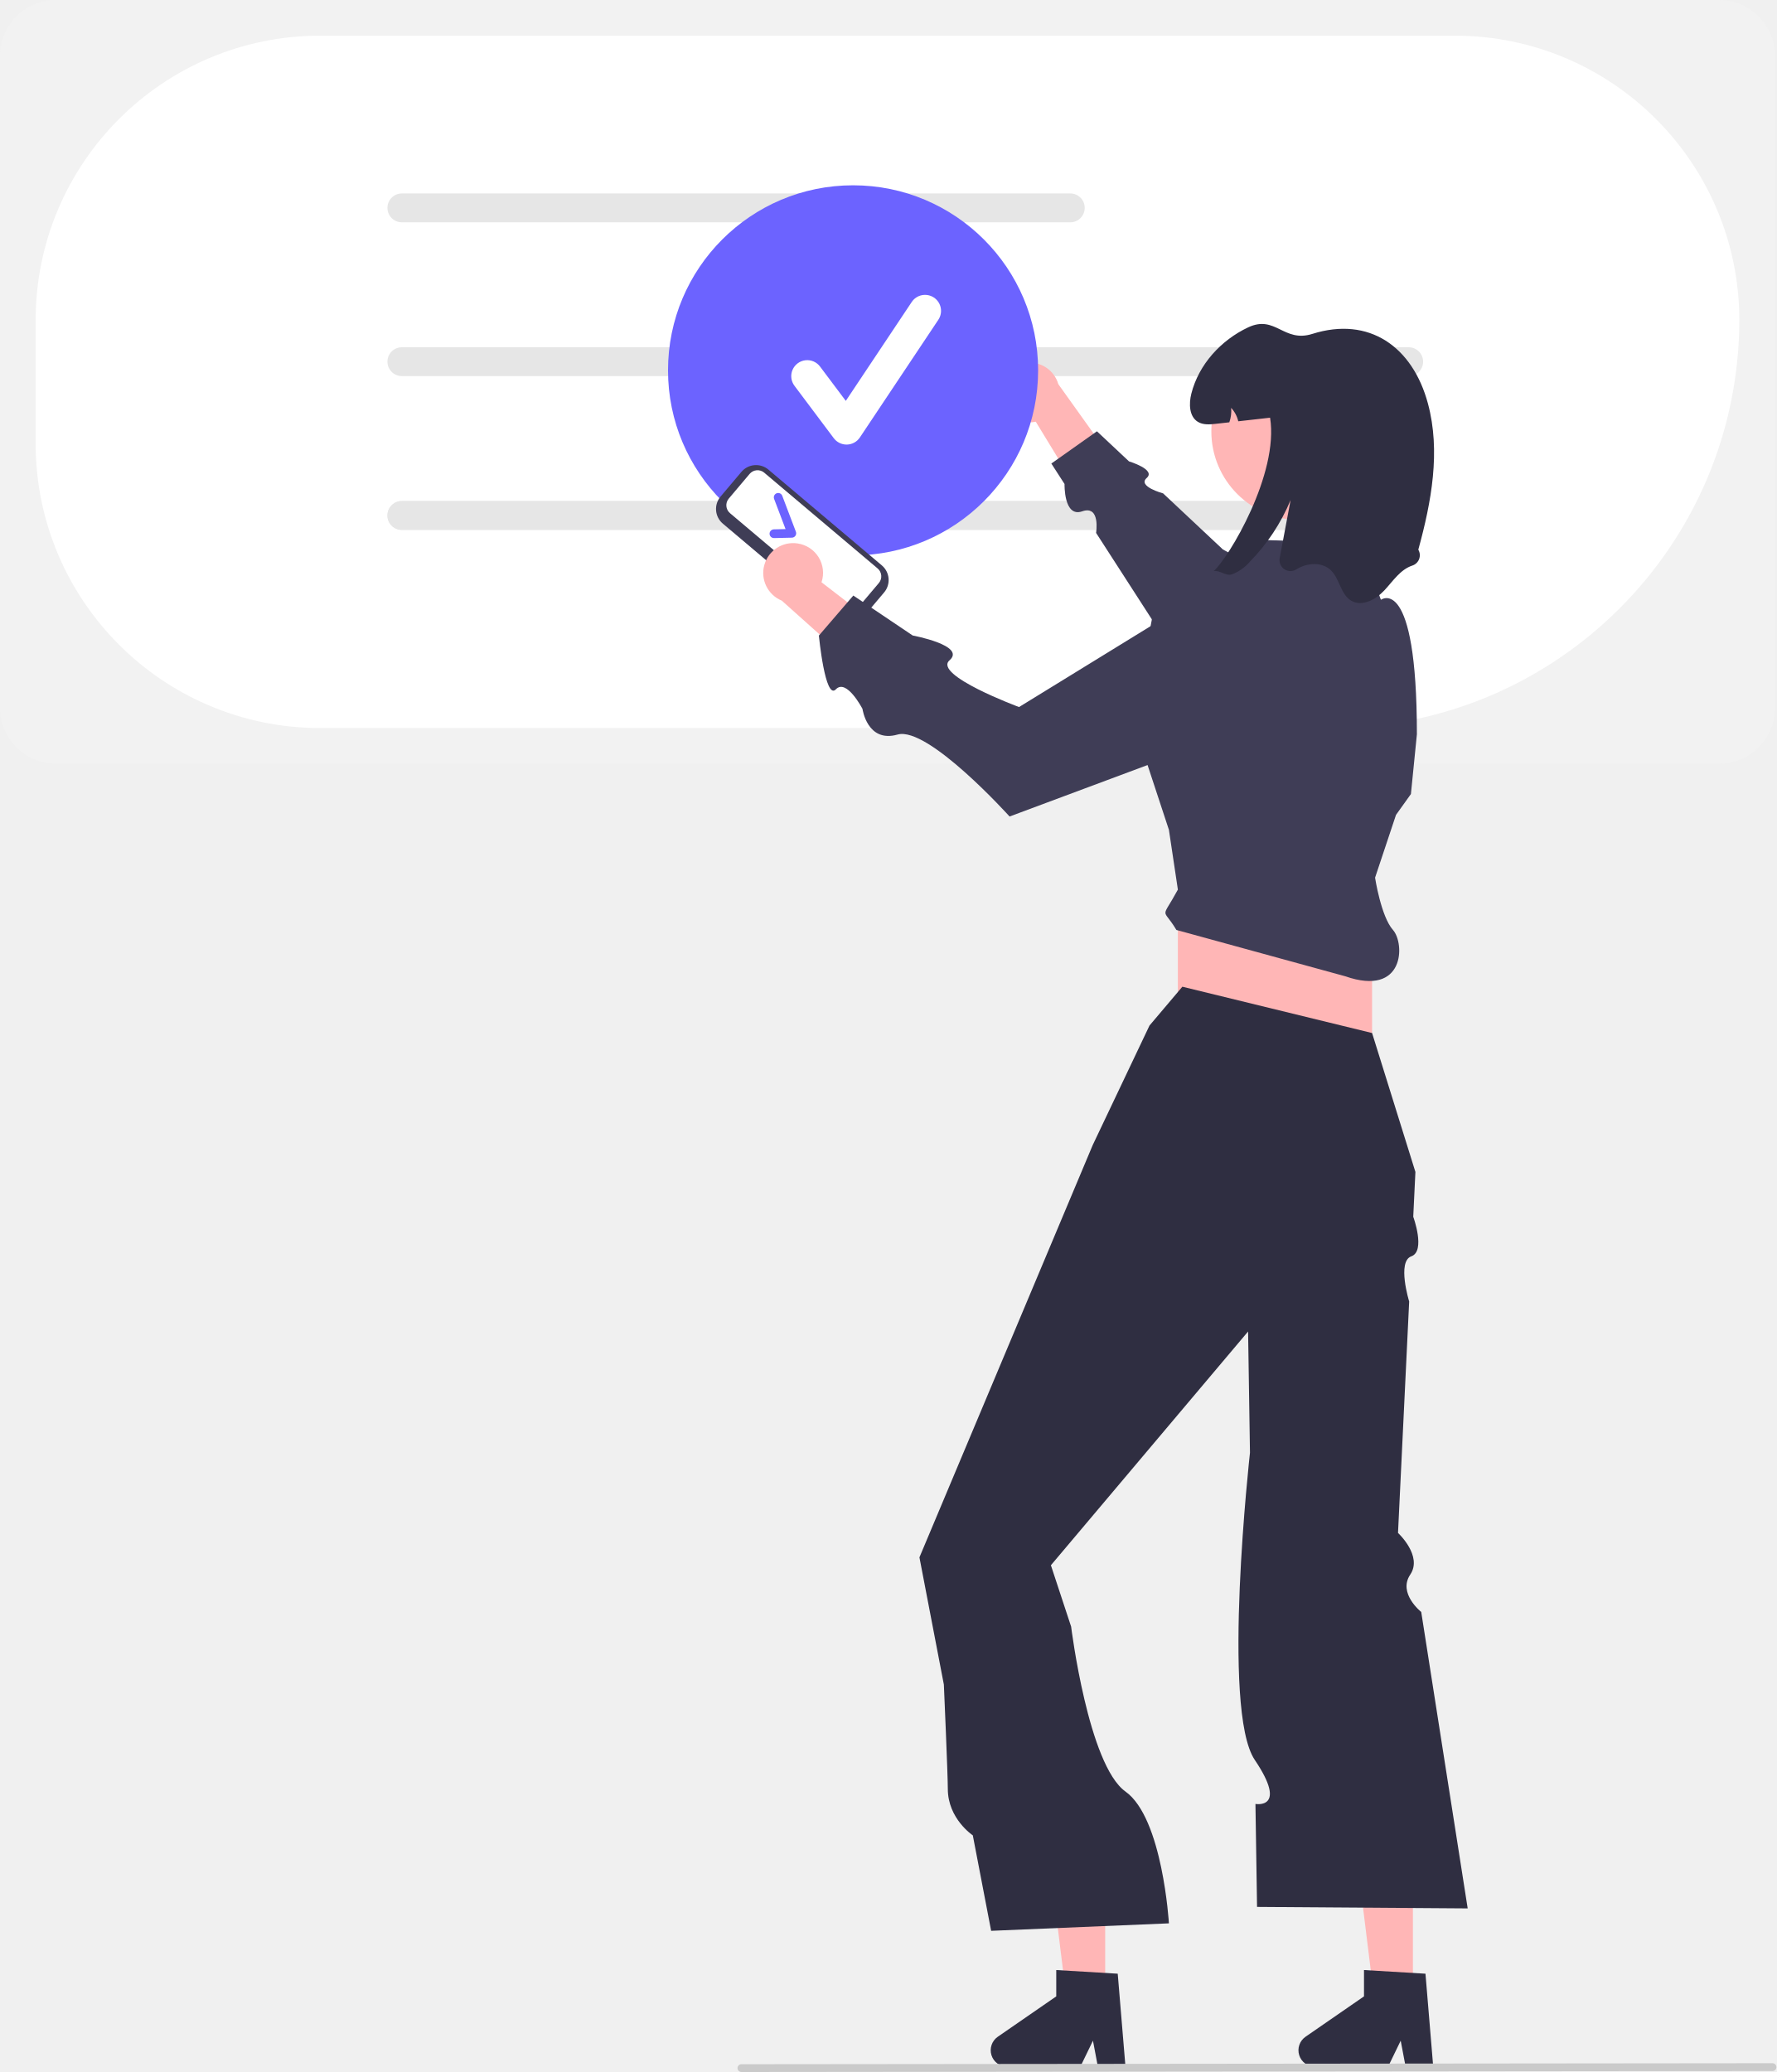
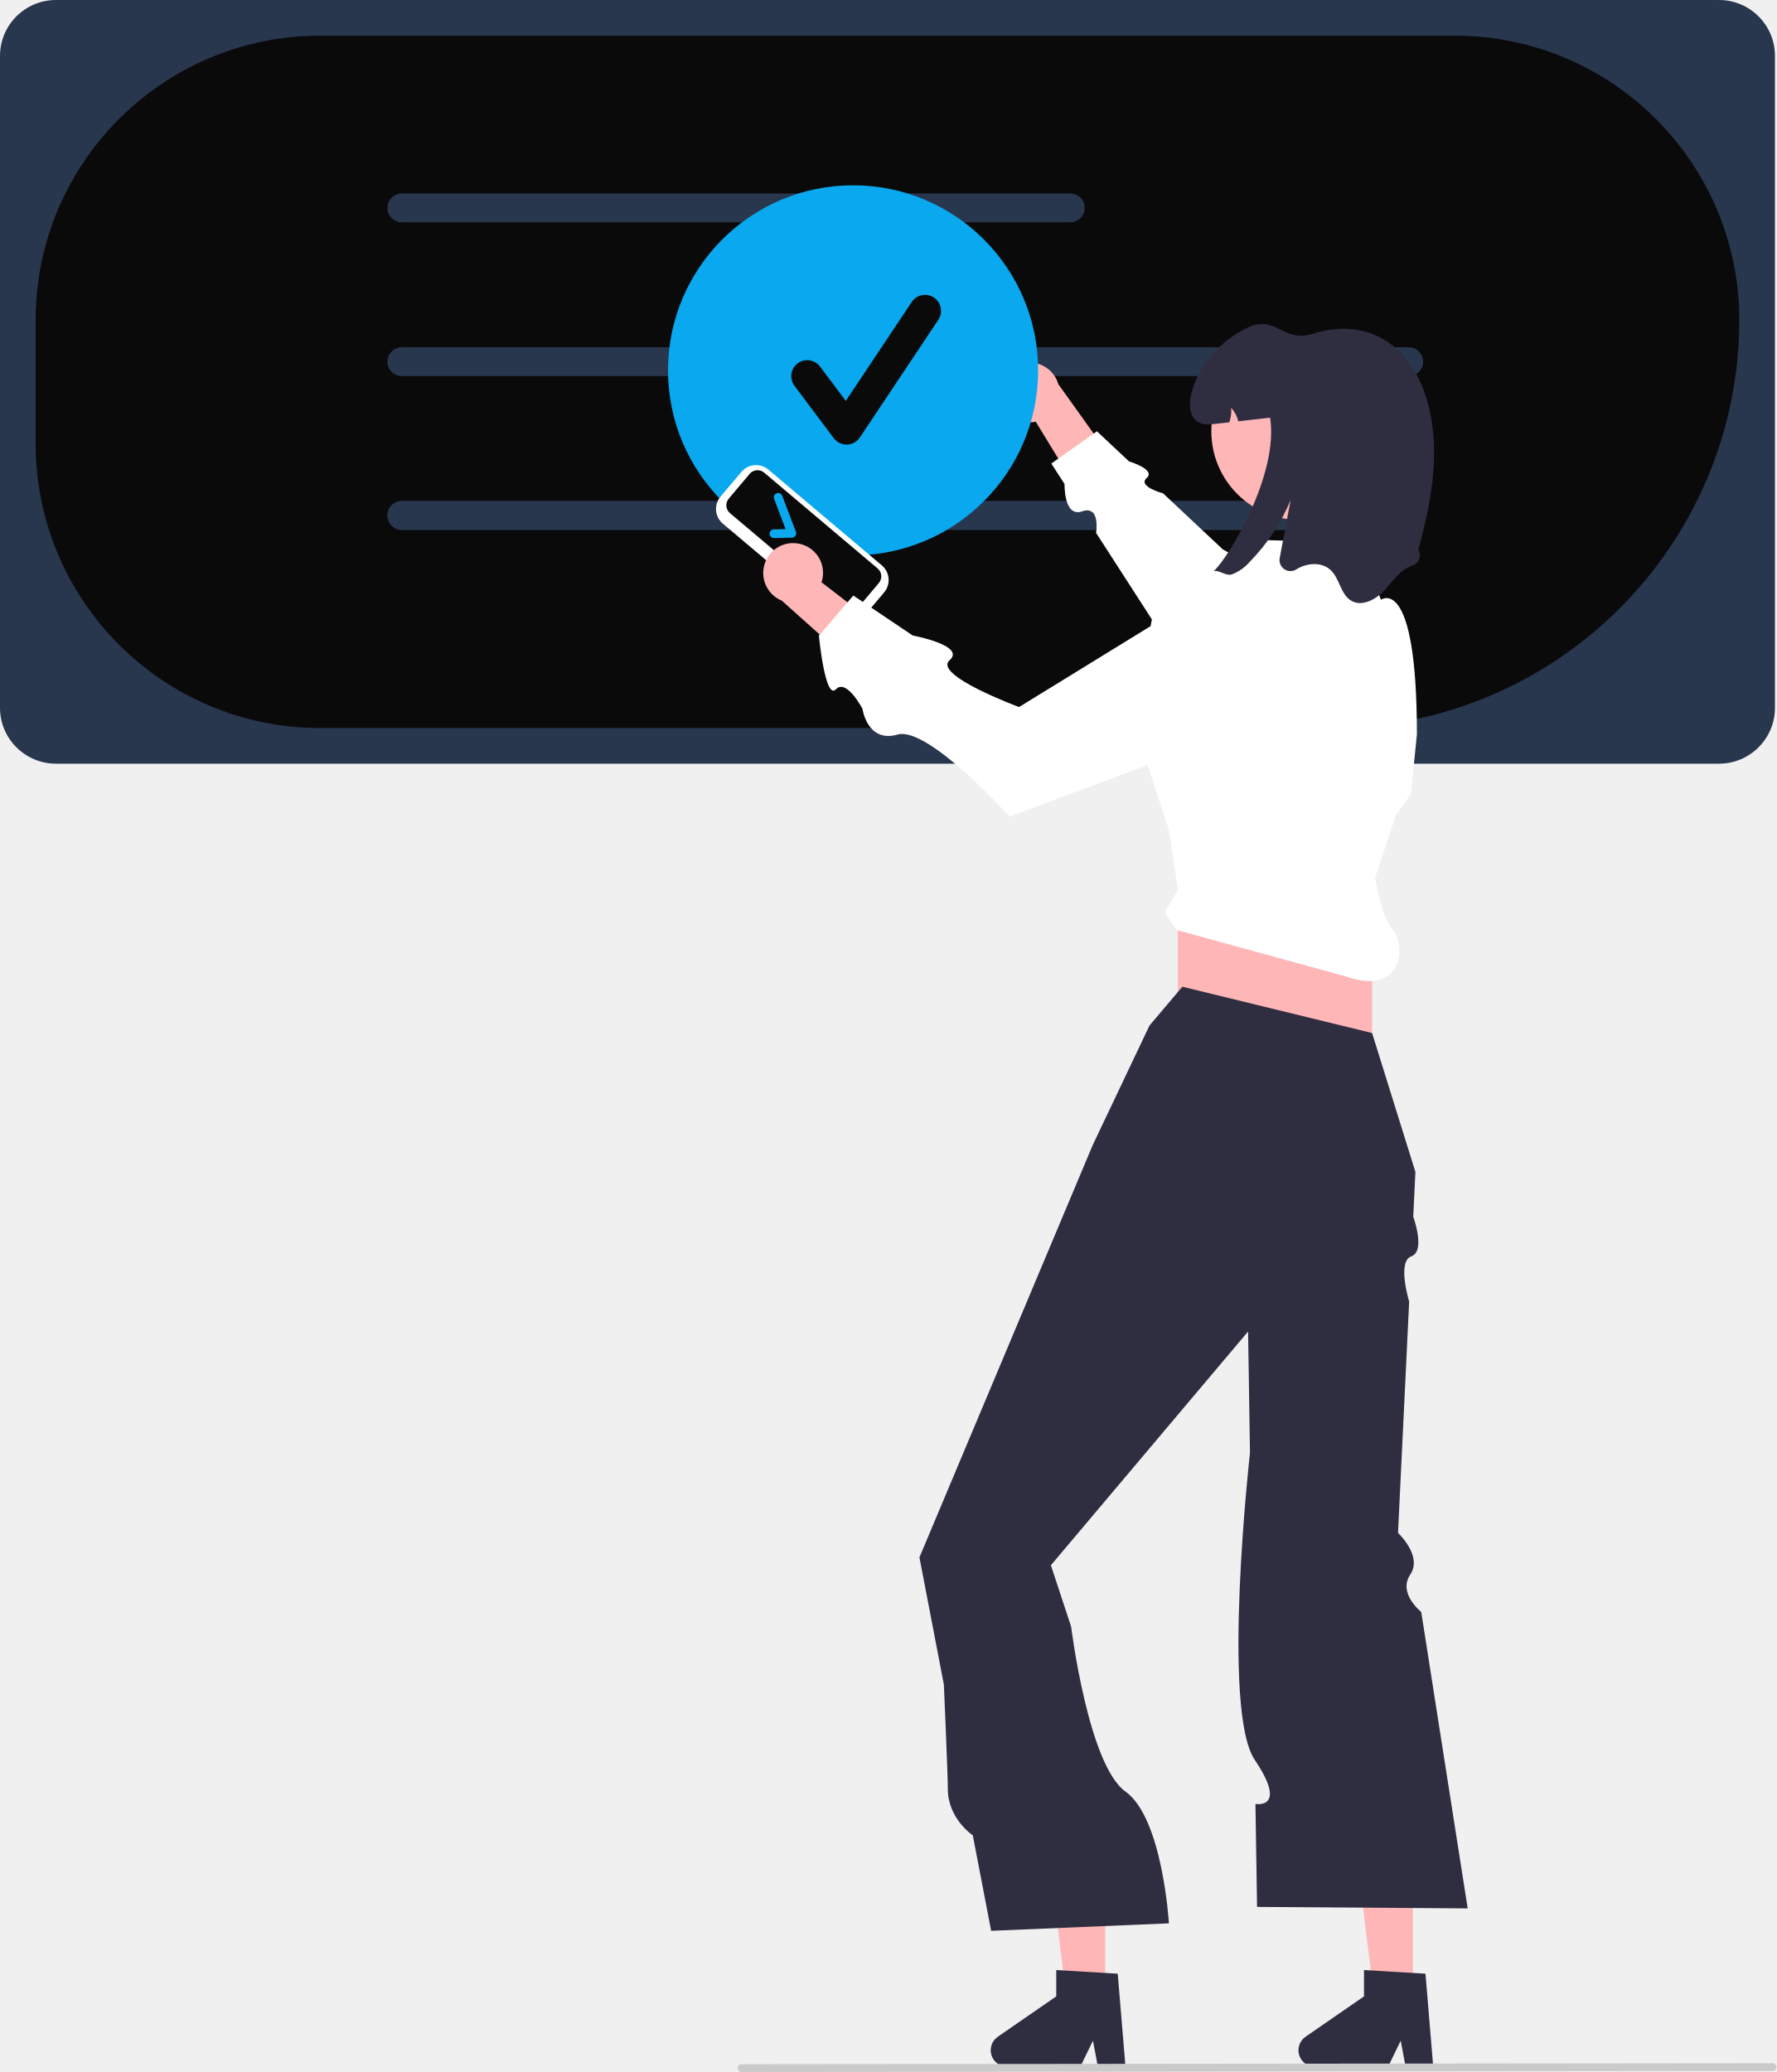
<svg xmlns="http://www.w3.org/2000/svg" data-name="Layer 1" width="543.219" height="633.601" viewBox="0 0 543.219 633.601">
-   <path d="M854.052,366.728H345.482a17.112,17.112,0,0,1-17.092-17.092V150.291a17.112,17.112,0,0,1,17.092-17.092H854.052a17.112,17.112,0,0,1,17.092,17.092V349.636A17.112,17.112,0,0,1,854.052,366.728Z" transform="translate(-328.3903 -133.1994)" fill="#f2f2f2" />
-   <path d="M735.442,355.827H426.21a87.014,87.014,0,0,1-86.916-86.916V231.026a87.015,87.015,0,0,1,86.916-86.917h347.118a87.015,87.015,0,0,1,86.916,86.917A124.943,124.943,0,0,1,735.442,355.827Z" transform="translate(-328.3903 -133.1994)" fill="#fff" />
-   <path d="M655.673,201.175H451.267a4.408,4.408,0,1,1,0-8.816H655.673a4.408,4.408,0,0,1,0,8.816Z" transform="translate(-328.3903 -133.1994)" fill="#e6e6e6" />
-   <path d="M759.147,248.206H451.267a4.408,4.408,0,1,1,0-8.816H759.147a4.408,4.408,0,0,1,0,8.816Z" transform="translate(-328.3903 -133.1994)" fill="#e6e6e6" />
-   <path d="M759.147,295.237H451.267a4.408,4.408,0,1,1,0-8.816H759.147a4.408,4.408,0,0,1,0,8.816Z" transform="translate(-328.3903 -133.1994)" fill="#e6e6e6" />
-   <path d="M759.147,295.237H451.267a4.408,4.408,0,1,1,0-8.816H759.147a4.408,4.408,0,0,1,0,8.816Z" transform="translate(-328.3903 -133.1994)" fill="#e6e6e6" />
+   <path d="M854.052,366.728H345.482a17.112,17.112,0,0,1-17.092-17.092V150.291a17.112,17.112,0,0,1,17.092-17.092H854.052a17.112,17.112,0,0,1,17.092,17.092V349.636A17.112,17.112,0,0,1,854.052,366.728Z" transform="translate(-328.3903 -133.1994)" fill="#28364e" />
+   <path d="M735.442,355.827H426.21a87.014,87.014,0,0,1-86.916-86.916V231.026a87.015,87.015,0,0,1,86.916-86.917h347.118a87.015,87.015,0,0,1,86.916,86.917A124.943,124.943,0,0,1,735.442,355.827Z" transform="translate(-328.3903 -133.1994)" fill="#0a0a0b" />
+   <path d="M655.673,201.175H451.267a4.408,4.408,0,1,1,0-8.816H655.673a4.408,4.408,0,0,1,0,8.816Z" transform="translate(-328.3903 -133.1994)" fill="#28364e" />
+   <path d="M759.147,248.206H451.267a4.408,4.408,0,1,1,0-8.816H759.147a4.408,4.408,0,0,1,0,8.816Z" transform="translate(-328.3903 -133.1994)" fill="#28364e" />
+   <path d="M759.147,295.237H451.267a4.408,4.408,0,1,1,0-8.816H759.147a4.408,4.408,0,0,1,0,8.816Z" transform="translate(-328.3903 -133.1994)" fill="#28364e" />
+   <path d="M759.147,295.237H451.267a4.408,4.408,0,1,1,0-8.816H759.147a4.408,4.408,0,0,1,0,8.816Z" transform="translate(-328.3903 -133.1994)" fill="#28364e" />
  <path d="M634.103,253.604a9.088,9.088,0,0,0,11.007,8.547l16.811,27.578,7.155-15.182L652.015,250.686a9.138,9.138,0,0,0-17.912,2.918Z" transform="translate(-328.3903 -133.1994)" fill="#ffb6b6" />
-   <path d="M760.255,332.64,702.323,301.216,684.05,284.072s-7.944-2.127-5.02-4.71-5.408-5.074-5.408-5.074l-9.809-9.203L649.873,274.948l4.034,6.253s-.278,10.352,5.393,8.361,4.254,6.594,4.254,6.594l33.85,52.471Z" transform="translate(-328.3903 -133.1994)" fill="#3f3d56" />
-   <circle cx="260.855" cy="113.249" r="56.586" fill="#6c63ff" />
+   <path d="M760.255,332.64,702.323,301.216,684.05,284.072s-7.944-2.127-5.02-4.71-5.408-5.074-5.408-5.074l-9.809-9.203L649.873,274.948l4.034,6.253s-.278,10.352,5.393,8.361,4.254,6.594,4.254,6.594l33.85,52.471Z" transform="translate(-328.3903 -133.1994)" fill="#fff" />
+   <circle cx="260.855" cy="113.249" r="56.586" fill="#09a8ef" />
  <polygon points="432.044 611.601 420.278 611.601 414.679 566.219 432.044 566.219 432.044 611.601" fill="#ffb6b6" />
  <path d="M766.644,765.186h-8.438l-1.506-7.966-3.857,7.966H730.465a5.031,5.031,0,0,1-2.859-9.17l17.871-12.342V735.62l18.797,1.122Z" transform="translate(-328.3903 -133.1994)" fill="#2f2e41" />
  <polygon points="337.942 611.601 326.176 611.601 320.577 566.219 337.942 566.219 337.942 611.601" fill="#ffb6b6" />
  <path d="M672.542,765.186h-8.438l-1.506-7.966L658.741,765.186H636.363a5.031,5.031,0,0,1-2.859-9.17l17.871-12.342V735.62l18.797,1.122Z" transform="translate(-328.3903 -133.1994)" fill="#2f2e41" />
  <rect x="360.175" y="268.381" width="59.385" height="67.607" fill="#ffb6b6" />
  <path d="M689.936,434.927l-10.05,11.877L662.527,483.349,618.788,587.418l-9.25,22.009,7.47,38.907s1.209,27.411,1.209,31.898c0,9.136,7.641,14.198,7.641,14.198l5.606,29.198,54.36-2.284s-1.897-32.185-13.282-40.303-16.619-50.429-16.619-50.429l-6.186-18.772,60.298-71.478.389,24.985.188,12.093s-8.83,78.656,1.463,93.921.21,13.469.21,13.469l.49,31.488,64.41.457L762.976,626.121s-7.215-5.697-3.355-11.424-3.742-12.741-3.742-12.741l3.41-70.772s-3.775-12.224.665-13.813.583-12.101.583-12.101l.66-13.698-13.247-42.483Z" transform="translate(-328.3903 -133.1994)" fill="#2f2e41" />
-   <path d="M748.864,401.581l6.395-19.186,4.568-6.395,1.827-18.272c0-49.335-11.004-41.12-11.004-41.12l-6.354-17.351-29.236-.914L696.331,316.158l-15.531,5.482-6.082,31.602,11.107,33.721,2.741,18.272c-5.228,9.652-4.786,5.087-.457,12.334l51.619,14.161c18.272,6.395,18.272-10.05,14.608-14.161C750.672,413.458,748.864,401.581,748.864,401.581Z" transform="translate(-328.3903 -133.1994)" fill="#3f3d56" />
+   <path d="M748.864,401.581l6.395-19.186,4.568-6.395,1.827-18.272c0-49.335-11.004-41.12-11.004-41.12l-6.354-17.351-29.236-.914L696.331,316.158l-15.531,5.482-6.082,31.602,11.107,33.721,2.741,18.272c-5.228,9.652-4.786,5.087-.457,12.334l51.619,14.161c18.272,6.395,18.272-10.05,14.608-14.161C750.672,413.458,748.864,401.581,748.864,401.581Z" transform="translate(-328.3903 -133.1994)" fill="#fff" />
  <circle cx="397.511" cy="131.907" r="27.102" fill="#ffb6b6" />
  <path d="M699.506,307.834" transform="translate(-328.3903 -133.1994)" fill="#2f2e41" />
  <path d="M762.084,301.284a3.329,3.329,0,0,1-1.855,4.87c-3.636,1.206-5.875,4.723-8.487,7.537-2.604,2.805-6.797,5.135-10.123,3.225-3.316-1.9-3.545-6.752-6.322-9.383-2.704-2.558-7.199-2.248-10.379-.302l-.095.058a3.351,3.351,0,0,1-5.127-3.41q1.671-8.887,3.34-17.772a59.761,59.761,0,0,1-12.507,18.912,13.757,13.757,0,0,1-5.427,3.819c-1.9.603-3.746-1.361-5.591-1.005,4.586-4.011,20.008-29.72,17.249-46.905q-4.865.548-9.73,1.096A8.943,8.943,0,0,0,704.855,257.924a10.51,10.51,0,0,1-.557,4.413c-1.352.155-2.713.302-4.066.457-1.882.21-3.929.393-5.546-.594-2.695-1.644-2.777-5.536-2.01-8.606,2.248-8.926,9.063-16.39,17.404-20.3,8.341-3.901,10.808,4.787,19.597,2.01,17.359-5.482,30.661,3.892,35.348,21.287C768.963,271.181,766.104,286.666,762.084,301.284Z" transform="translate(-328.3903 -133.1994)" fill="#2f2e41" />
  <path d="M837.116,765.776H803.929l-.143-.259c-.424-.77-.834-1.585-1.217-2.423-3.418-7.318-4.863-15.688-6.138-23.073l-.96-5.566a3.437,3.437,0,0,1,5.41-3.362q7.565,5.505,15.136,10.999c1.911,1.391,4.094,3,6.184,4.739.202-.979.413-1.962.624-2.931a3.439,3.439,0,0,1,6.281-1.086l3.883,6.238c2.832,4.556,5.332,9.045,4.822,13.887a.756.756,0,0,1-.013.176,10.947,10.947,0,0,1-.563,2.331Z" transform="translate(-328.3903 -133.1994)" fill="#f0f0f0" />
  <path d="M870.425,766.493l-315.358.307a1.191,1.191,0,0,1,0-2.381l315.358-.307a1.191,1.191,0,0,1,0,2.381Z" transform="translate(-328.3903 -133.1994)" fill="#cacaca" />
-   <path d="M584.101,322.609l-34.688-29.294a5.865,5.865,0,0,1-.696-8.257l6.384-7.56a5.865,5.865,0,0,1,8.257-.696l34.688,29.294a5.865,5.865,0,0,1,.696,8.257l-6.384,7.56A5.865,5.865,0,0,1,584.101,322.609Z" transform="translate(-328.3903 -133.1994)" fill="#3f3d56" />
-   <path d="M551.234,285.668a3.161,3.161,0,0,0,.375,4.449l34.688,29.294a3.161,3.161,0,0,0,4.449-.375l6.384-7.56a3.161,3.161,0,0,0-.375-4.449l-34.688-29.294a3.161,3.161,0,0,0-4.449.375Z" transform="translate(-328.3903 -133.1994)" fill="#fff" />
-   <path d="M571.598,297.056a1.333,1.333,0,0,1-1.054.558l-5.45.125a1.334,1.334,0,1,1-.061-2.667l3.566-.082-3.511-9.265a1.334,1.334,0,0,1,2.494-.945l4.18,11.028a1.334,1.334,0,0,1-.141,1.218Z" transform="translate(-328.3903 -133.1994)" fill="#6c63ff" />
+   <path d="M584.101,322.609l-34.688-29.294a5.865,5.865,0,0,1-.696-8.257l6.384-7.56a5.865,5.865,0,0,1,8.257-.696l34.688,29.294a5.865,5.865,0,0,1,.696,8.257l-6.384,7.56A5.865,5.865,0,0,1,584.101,322.609Z" transform="translate(-328.3903 -133.1994)" fill="#fff" />
+   <path d="M551.234,285.668a3.161,3.161,0,0,0,.375,4.449l34.688,29.294a3.161,3.161,0,0,0,4.449-.375l6.384-7.56a3.161,3.161,0,0,0-.375-4.449l-34.688-29.294a3.161,3.161,0,0,0-4.449.375Z" transform="translate(-328.3903 -133.1994)" fill="#0a0a0b" />
+   <path d="M571.598,297.056a1.333,1.333,0,0,1-1.054.558l-5.45.125a1.334,1.334,0,1,1-.061-2.667l3.566-.082-3.511-9.265a1.334,1.334,0,0,1,2.494-.945l4.18,11.028a1.334,1.334,0,0,1-.141,1.218Z" transform="translate(-328.3903 -133.1994)" fill="#09a8ef" />
  <path d="M572.297,299.384a9.088,9.088,0,0,1,7.3,11.871l25.586,19.709-15.87,5.461-21.864-19.554a9.138,9.138,0,0,1,4.848-17.489Z" transform="translate(-328.3903 -133.1994)" fill="#ffb6b6" />
-   <path d="M705.505,309.129l-65.509,40.278s-26.413-9.773-21.251-14.297-11.271-7.583-11.271-7.583l-18.153-12.213-10.534,12.242s1.919,19.885,5.185,16.442,8.147,5.963,8.147,5.963,1.443,10.502,10.739,7.859S637.101,382.882,637.101,382.882l80.622-30.069Z" transform="translate(-328.3903 -133.1994)" fill="#3f3d56" />
-   <path d="M587.255,269.147a4.891,4.891,0,0,1-3.913-1.957l-11.998-15.997a4.892,4.892,0,1,1,7.827-5.87l7.849,10.465,20.16-30.24a4.892,4.892,0,0,1,8.141,5.427l-23.996,35.994a4.894,4.894,0,0,1-3.935,2.177C587.346,269.146,587.301,269.147,587.255,269.147Z" transform="translate(-328.3903 -133.1994)" fill="#fff" />
+   <path d="M705.505,309.129l-65.509,40.278s-26.413-9.773-21.251-14.297-11.271-7.583-11.271-7.583l-18.153-12.213-10.534,12.242s1.919,19.885,5.185,16.442,8.147,5.963,8.147,5.963,1.443,10.502,10.739,7.859S637.101,382.882,637.101,382.882l80.622-30.069Z" transform="translate(-328.3903 -133.1994)" fill="#fff" />
+   <path d="M587.255,269.147a4.891,4.891,0,0,1-3.913-1.957l-11.998-15.997a4.892,4.892,0,1,1,7.827-5.87l7.849,10.465,20.16-30.24a4.892,4.892,0,0,1,8.141,5.427l-23.996,35.994a4.894,4.894,0,0,1-3.935,2.177C587.346,269.146,587.301,269.147,587.255,269.147Z" transform="translate(-328.3903 -133.1994)" fill="#0a0a0b" />
</svg>
